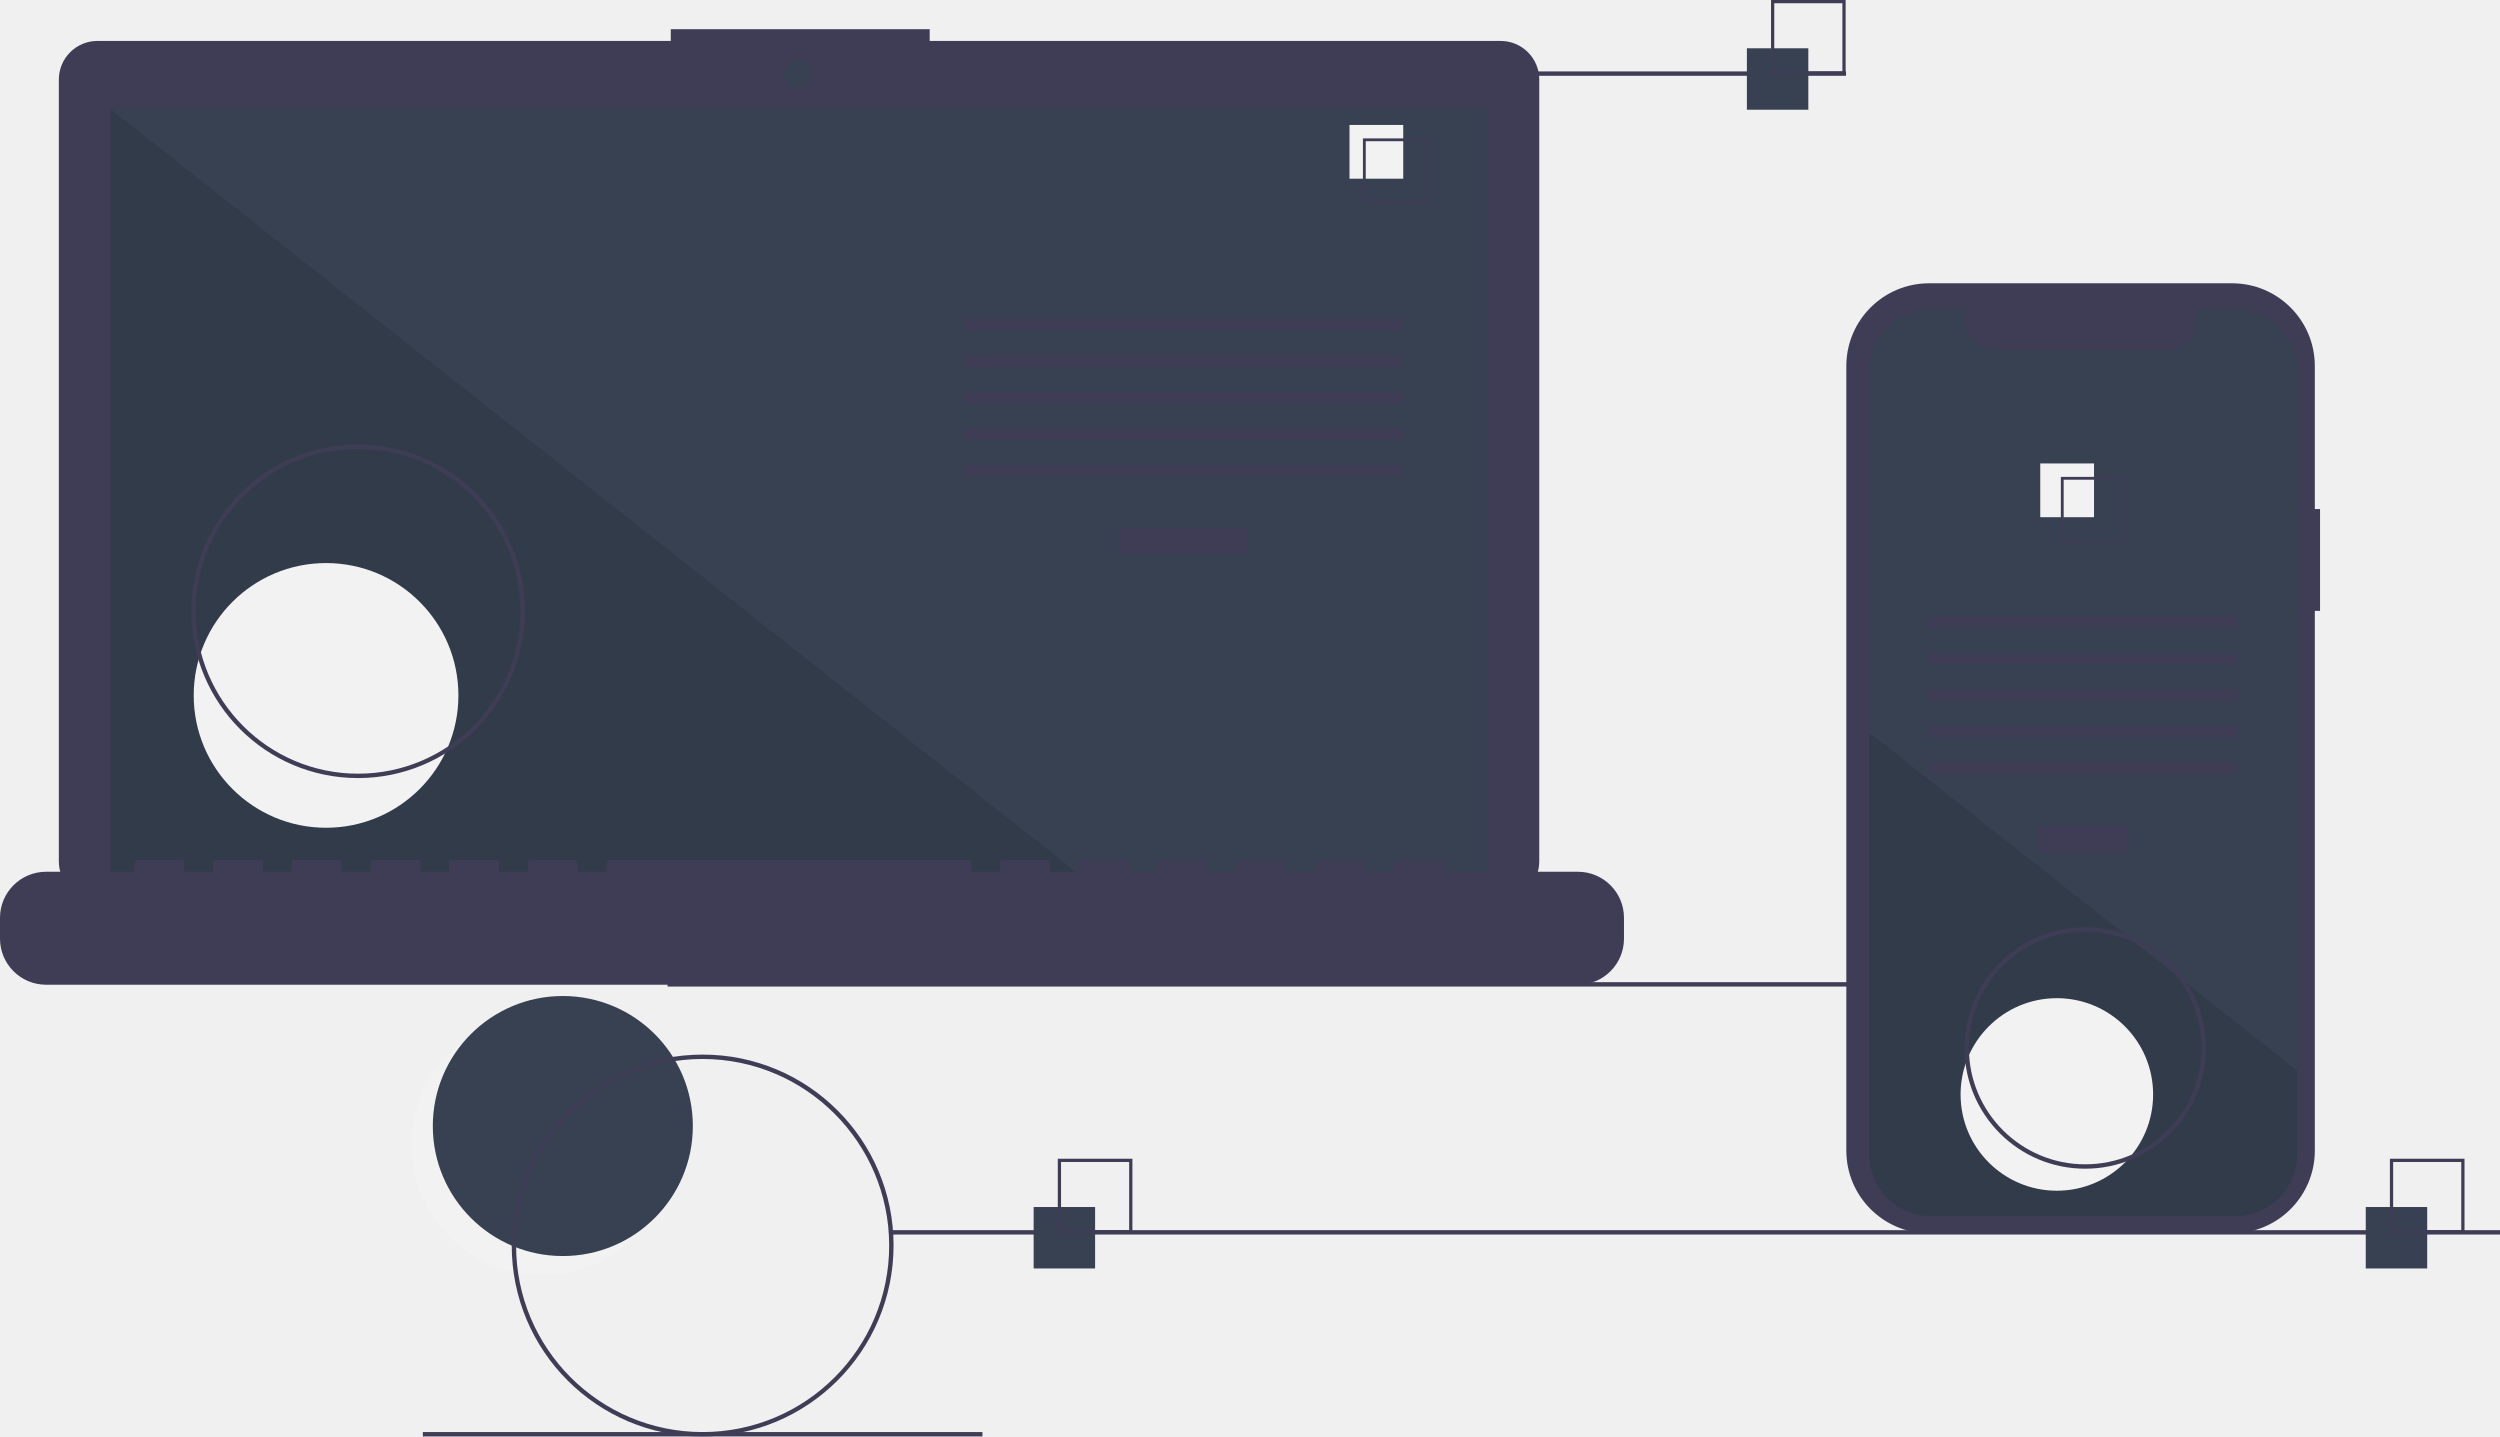
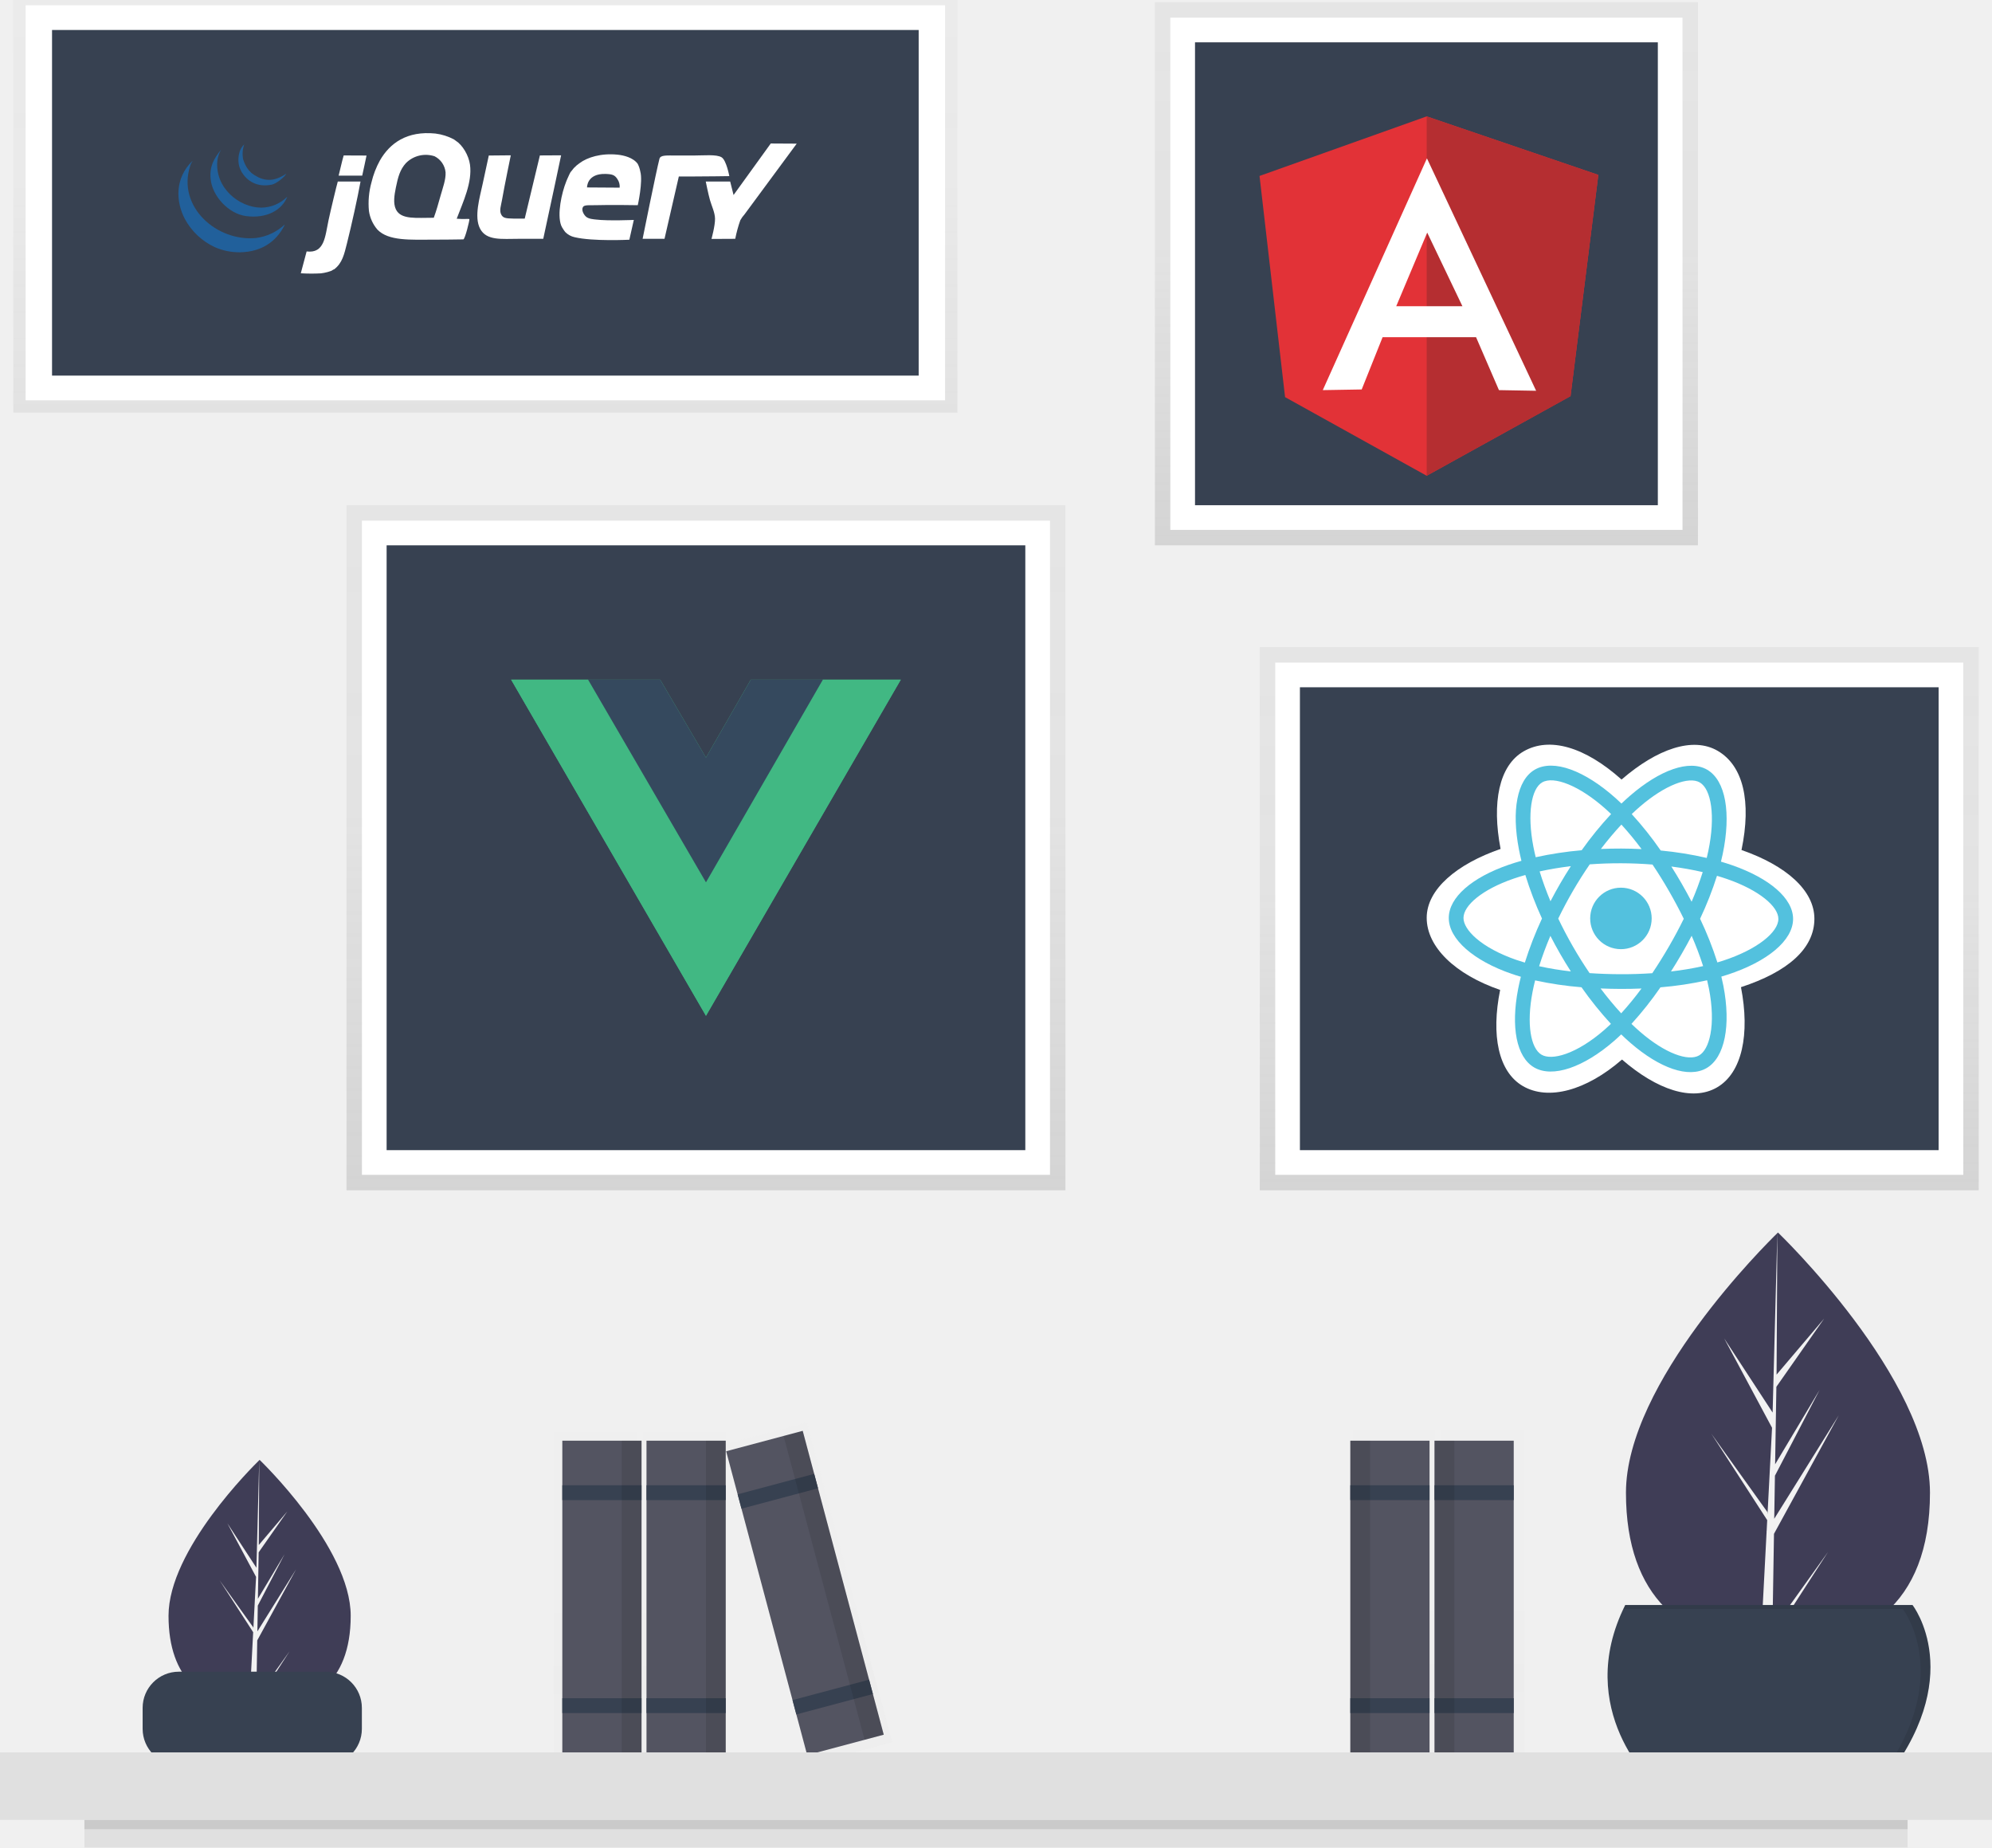
- <svg xmlns="http://www.w3.org/2000/svg" id="b6117b06-2b45-45bc-b789-4a82ab6612dd" data-name="Layer 1" width="1139.171" height="654.543" viewBox="0 0 1139.171 654.543">
-   <circle cx="246.827" cy="521.765" r="59.243" fill="#f2f2f2" />
-   <circle cx="256.46" cy="513.095" r="59.243" fill="#374151" />
-   <rect x="304.171" y="447.543" width="733" height="2" fill="#3f3d56" />
-   <path d="M714.207,141.381H454.038v-5.362h-117.971v5.362H74.825a17.599,17.599,0,0,0-17.599,17.599V515.231a17.599,17.599,0,0,0,17.599,17.599H714.207a17.599,17.599,0,0,0,17.599-17.599V158.979A17.599,17.599,0,0,0,714.207,141.381Z" transform="translate(-30.41456 -122.7284)" fill="#3f3d56" />
-   <rect x="50.406" y="49.754" width="627.391" height="353.913" fill="#374151" />
-   <circle cx="363.565" cy="33.667" r="6.435" fill="#374151" />
-   <polygon points="498.374 403.667 50.406 403.667 50.406 49.754 498.374 403.667" opacity="0.1" />
-   <circle cx="148.574" cy="316.876" r="60.307" fill="#f2f2f2" />
-   <rect x="509.953" y="240.622" width="58.605" height="12.246" fill="#3f3d56" />
-   <rect x="439.102" y="145.279" width="200.307" height="5.248" fill="#3f3d56" />
-   <rect x="439.102" y="161.898" width="200.307" height="5.248" fill="#3f3d56" />
-   <rect x="439.102" y="178.518" width="200.307" height="5.248" fill="#3f3d56" />
-   <rect x="439.102" y="195.137" width="200.307" height="5.248" fill="#3f3d56" />
-   <rect x="439.102" y="211.756" width="200.307" height="5.248" fill="#3f3d56" />
-   <rect x="614.917" y="56.934" width="24.492" height="24.492" fill="#f2f2f2" />
-   <path d="M681.195,215.525h-29.74v-29.74h29.74Zm-28.447-1.293h27.154V187.078H652.748Z" transform="translate(-30.41456 -122.7284)" fill="#3f3d56" />
-   <path d="M749.422,519.96H688.192v-4.412a.875.875,0,0,0-.875-.875h-20.993a.875.875,0,0,0-.875.875v4.412H652.329v-4.412a.875.875,0,0,0-.875-.875H630.462a.875.875,0,0,0-.875.875v4.412H616.467v-4.412a.875.875,0,0,0-.875-.875H594.599a.875.875,0,0,0-.875.875v4.412H580.604v-4.412a.875.875,0,0,0-.875-.875H558.736a.875.875,0,0,0-.875.875v4.412H544.741v-4.412a.875.875,0,0,0-.875-.875H522.873a.875.875,0,0,0-.875.875v4.412H508.878v-4.412a.875.875,0,0,0-.875-.875h-20.993a.875.875,0,0,0-.875.875v4.412H473.015v-4.412a.875.875,0,0,0-.875-.875H307.696a.875.875,0,0,0-.875.875v4.412H293.701v-4.412a.875.875,0,0,0-.875-.875H271.833a.875.875,0,0,0-.875.875v4.412H257.838v-4.412a.875.875,0,0,0-.875-.875h-20.993a.875.875,0,0,0-.875.875v4.412H221.975v-4.412a.875.875,0,0,0-.875-.875H200.107a.875.875,0,0,0-.875.875v4.412H186.112v-4.412a.875.875,0,0,0-.875-.875H164.244a.875.875,0,0,0-.875.875v4.412H150.249v-4.412a.875.875,0,0,0-.875-.875H128.381a.875.875,0,0,0-.875.875v4.412H114.386v-4.412a.875.875,0,0,0-.875-.875H92.519a.875.875,0,0,0-.875.875v4.412H51.407a20.993,20.993,0,0,0-20.993,20.993v9.492A20.993,20.993,0,0,0,51.407,571.438H749.422a20.993,20.993,0,0,0,20.993-20.993v-9.492A20.993,20.993,0,0,0,749.422,519.96Z" transform="translate(-30.41456 -122.7284)" fill="#3f3d56" />
-   <path d="M193.586,477.272a76,76,0,1,1,76-76A76.086,76.086,0,0,1,193.586,477.272Zm0-150a74,74,0,1,0,74,74A74.084,74.084,0,0,0,193.586,327.272Z" transform="translate(-30.41456 -122.7284)" fill="#3f3d56" />
-   <rect x="586.171" y="32.543" width="255" height="2" fill="#3f3d56" />
-   <rect x="406.171" y="560.543" width="733" height="2" fill="#3f3d56" />
-   <rect x="192.672" y="652.543" width="255" height="2" fill="#3f3d56" />
-   <rect x="471" y="550" width="28" height="28" fill="#374151" />
-   <path d="M546.415,684.728h-34v-34h34Zm-32.522-1.478H544.936V652.207H513.893Z" transform="translate(-30.41456 -122.7284)" fill="#3f3d56" />
-   <rect x="796" y="22" width="28" height="28" fill="#374151" />
-   <path d="M871.415,156.728h-34v-34h34Zm-32.522-1.478H869.936V124.207H838.893Z" transform="translate(-30.41456 -122.7284)" fill="#3f3d56" />
-   <rect x="1078" y="550" width="28" height="28" fill="#374151" />
-   <path d="M1153.415,684.728h-34v-34h34Zm-32.522-1.478h31.043V652.207h-31.043Z" transform="translate(-30.41456 -122.7284)" fill="#3f3d56" />
-   <path d="M1087.586,354.687h-2.379V289.525a37.714,37.714,0,0,0-37.714-37.714H909.44A37.714,37.714,0,0,0,871.726,289.525V647.006A37.714,37.714,0,0,0,909.44,684.72h138.053a37.714,37.714,0,0,0,37.714-37.714V401.07h2.379Z" transform="translate(-30.41456 -122.7284)" fill="#3f3d56" />
-   <path d="M1077.176,291.742v356.96a28.165,28.165,0,0,1-28.16,28.17H910.296a28.165,28.165,0,0,1-28.16-28.17v-356.96a28.163,28.163,0,0,1,28.16-28.16h16.83a13.379,13.379,0,0,0,12.39,18.43h79.09a13.379,13.379,0,0,0,12.39-18.43h18.02A28.163,28.163,0,0,1,1077.176,291.742Z" transform="translate(-30.41456 -122.7284)" fill="#374151" />
-   <rect x="928.58" y="376.218" width="41.324" height="12.246" fill="#3f3d56" />
-   <rect x="878.621" y="280.875" width="141.24" height="5.248" fill="#3f3d56" />
-   <rect x="878.621" y="297.494" width="141.24" height="5.248" fill="#3f3d56" />
-   <rect x="878.621" y="314.114" width="141.24" height="5.248" fill="#3f3d56" />
-   <rect x="878.621" y="330.733" width="141.24" height="5.248" fill="#3f3d56" />
-   <rect x="878.621" y="347.352" width="141.24" height="5.248" fill="#3f3d56" />
-   <rect x="929.684" y="211.179" width="24.492" height="24.492" fill="#f2f2f2" />
-   <path d="M969.474,340.032v29.74h29.74v-29.74Zm28.45,28.45h-27.16v-27.16h27.16Z" transform="translate(-30.41456 -122.7284)" fill="#3f3d56" />
-   <path d="M1077.176,610.582v38.12a28.165,28.165,0,0,1-28.16,28.17H910.296a28.165,28.165,0,0,1-28.16-28.17v-192.21l116.87,92.33,2,1.58,21.74,17.17,2.03,1.61Z" transform="translate(-30.41456 -122.7284)" opacity="0.1" />
-   <circle cx="937.241" cy="498.707" r="43.868" fill="#f2f2f2" />
-   <path d="M350.586,777.272a87,87,0,1,1,87-87A87.099,87.099,0,0,1,350.586,777.272Zm0-172a85,85,0,1,0,85,85A85.096,85.096,0,0,0,350.586,605.272Z" transform="translate(-30.41456 -122.7284)" fill="#3f3d56" />
-   <path d="M980.586,655.272a55,55,0,1,1,55-55A55.062,55.062,0,0,1,980.586,655.272Zm0-108a53,53,0,1,0,53,53A53.06,53.06,0,0,0,980.586,547.272Z" transform="translate(-30.41456 -122.7284)" fill="#3f3d56" />
+ <svg xmlns="http://www.w3.org/2000/svg" xmlns:xlink="http://www.w3.org/1999/xlink" id="e8aabfee-d00f-44c0-b6f7-c40294f8dfa6" data-name="Layer 1" width="787.169" height="730" viewBox="0 0 787.169 730">
+   <defs>
+     <linearGradient id="a3c4672e-2259-4d6c-8c24-5949363a8af1" x1="278.973" y1="470.295" x2="278.973" y2="199.617" gradientUnits="userSpaceOnUse">
+       <stop offset="0" stop-color="gray" stop-opacity="0.25" />
+       <stop offset="0.535" stop-color="gray" stop-opacity="0.12" />
+       <stop offset="1" stop-color="gray" stop-opacity="0.1" />
+     </linearGradient>
+     <linearGradient id="acf699b8-10e6-407b-86e3-0f7f8fa4bdb6" x1="191.795" y1="163.039" x2="191.795" y2="0" xlink:href="#a3c4672e-2259-4d6c-8c24-5949363a8af1" />
+     <linearGradient id="b28a1e8f-be05-408d-a6f5-6fd2e5b0337f" x1="563.673" y1="215.467" x2="563.673" y2="0.876" xlink:href="#a3c4672e-2259-4d6c-8c24-5949363a8af1" />
+     <linearGradient id="f1fc4b36-2829-4464-83b0-fd2af5b19fd6" x1="639.878" y1="470.295" x2="639.878" y2="255.703" xlink:href="#a3c4672e-2259-4d6c-8c24-5949363a8af1" />
+     <linearGradient id="bb60ebe1-81e2-422a-a970-aa43062904da" x1="453.701" y1="780.902" x2="453.701" y2="650.043" gradientTransform="matrix(-1, 0, 0, 1, 1039.585, -85)" xlink:href="#a3c4672e-2259-4d6c-8c24-5949363a8af1" />
+     <linearGradient id="a1b2f907-b002-48c8-973d-a12b277f13d1" x1="488.734" y1="780.902" x2="488.734" y2="650.043" gradientTransform="matrix(-1, 0, 0, 1, 1039.585, -85)" xlink:href="#a3c4672e-2259-4d6c-8c24-5949363a8af1" />
+     <linearGradient id="a8136d5f-4c26-4562-977f-ea29024932d1" x1="235.319" y1="696.902" x2="235.319" y2="566.043" xlink:href="#a3c4672e-2259-4d6c-8c24-5949363a8af1" />
+     <linearGradient id="eaaf4b84-3353-429f-a894-84d4b3cd89b7" x1="270.352" y1="696.902" x2="270.352" y2="566.043" xlink:href="#a3c4672e-2259-4d6c-8c24-5949363a8af1" />
+     <linearGradient id="fa1ca12c-a5d3-4b88-b665-ae3e1db189da" x1="319.81" y1="696.88" x2="319.81" y2="561.944" xlink:href="#a3c4672e-2259-4d6c-8c24-5949363a8af1" />
+   </defs>
+   <path d="M969.076,674.787c0,45.239-26.894,61.036-60.068,61.036-.772,0-1.541-.008-2.304-.029-1.536-.033-3.06-.1-4.563-.209-29.942-2.117-53.204-18.728-53.204-60.799,0-43.535,55.626-98.472,59.822-102.551l.008-.004c.159-.159.242-.238.242-.238S969.076,629.544,969.076,674.787Z" transform="translate(-206.4153 -85)" fill="#3f3d56" />
+   <path d="M906.817,728.902,928.789,698.204l-22.027,34.067-.058,3.524c-1.536-.033-3.06-.1-4.563-.209l2.367-45.26-.017-.351.042-.067.221-4.275L882.673,651.479l22.148,30.948.054.906,1.791-34.196-18.904-35.29,19.133,29.282,1.862-70.893.008-.242v.238l-.309,55.906,18.816-22.164-18.895,26.978-.497,30.618,17.572-29.383L907.806,668.078l-.276,17.021,25.508-40.901-25.604,46.842Z" transform="translate(-206.4153 -85)" fill="#f2f2f2" />
+   <path d="M345,723.419c0,27.107-16.115,36.573-35.993,36.573-.463,0-.923-.005-1.381-.018-.921-.02-1.834-.06-2.734-.125-17.941-1.268-31.88-11.222-31.88-36.43,0-26.086,33.331-59.004,35.845-61.448l.005-.003c.095-.095.145-.143.145-.143S345,696.31,345,723.419Z" transform="translate(-206.4153 -85)" fill="#3f3d56" />
+   <path d="M307.694,755.844l13.166-18.394-13.198,20.413-.035,2.111c-.921-.02-1.834-.06-2.734-.125l1.418-27.119-.01-.21.025-.04.133-2.562-13.231-20.465,13.271,18.544.033.543,1.073-20.49L296.277,686.904l11.465,17.546,1.116-42.479.005-.145v.143l-.185,33.498,11.275-13.281-11.322,16.165-.298,18.346,10.529-17.606L308.287,719.399l-.165,10.199L323.406,705.09,308.064,733.158Z" transform="translate(-206.4153 -85)" fill="#f2f2f2" />
+   <rect x="136.928" y="199.617" width="284.09" height="270.678" fill="url(#a3c4672e-2259-4d6c-8c24-5949363a8af1)" />
+   <rect x="143.024" y="205.713" width="271.898" height="258.486" fill="#fff" />
+   <rect x="152.779" y="215.467" width="252.389" height="238.977" fill="#374151" />
+   <path d="M531.584,353.55h30.797L485.388,486.362,408.396,353.55h58.899l18.093,30.797,17.708-30.797Z" transform="translate(-206.4153 -85)" fill="#41b883" />
+   <path d="M408.396,353.55,485.388,486.362l76.993-132.812H531.584l-46.196,79.687-46.581-79.687Z" transform="translate(-206.4153 -85)" fill="#41b883" />
+   <path d="M438.808,353.55l46.581,80.072,46.196-80.072h-28.487l-17.708,30.797-18.093-30.797Z" transform="translate(-206.4153 -85)" fill="#35495e" />
+   <g opacity="0.5">
+     <rect x="5.247" width="373.097" height="163.039" fill="url(#acf699b8-10e6-407b-86e3-0f7f8fa4bdb6)" />
+   </g>
+   <rect x="10.124" y="2.095" width="363.343" height="156.067" fill="#fff" />
+   <rect x="20.564" y="11.849" width="342.463" height="136.558" fill="#374151" />
+   <path d="M510.99,141.702l10.259.057s-19.073,25.845-20.631,27.952A12.016,12.016,0,0,0,498.954,172.04a52.041,52.041,0,0,0-1.997,7.321l-9.387.047s1.461-5.241,1.4-8.033c-.053-2.439-1.298-4.875-1.996-7.321-.706-2.476-1.664-7.321-1.664-7.321h9.651l1.331,5.324,14.698-20.355" transform="translate(-206.4153 -85)" fill="#fff" />
+   <path d="M491.564,147.153c1.893,1.141,3.055,7.437,3.055,7.437s-9.906.146-15.297.146h-4.659l-5.657,24.624h-8.652s5.384-26.76,6.655-31.612c.412-1.571,2.822-1.301,6.891-1.301H480.4c4.196,0,9.101-.536,11.164.705m-40.277,11.993a5.186,5.186,0,0,0-.915-3.411c-1.012-1.56-1.946-1.923-4.609-2.007-7.517-.236-7.371,5.334-7.371,5.334Zm8.152-6.379c1.102,3.974-.998,13.311-.998,13.311s-10.965-.183-16.971,0c-1.867.057-4.103-.203-4.659.666-.782,1.217.286,3.092,1.191,3.883,1.042.911,3.071,1.015,3.8,1.108,4.875.619,15.077.16,15.077.16l-1.767,7.826s-14.417.723-21.629-.998a7.341,7.341,0,0,1-3.661-1.996c-.246-.266-.46-.628-.693-.942a8.745,8.745,0,0,1-.971-1.721c-1.647-4.389.193-12.797,1.997-17.303.209-.522.472-1.184.749-1.747.346-.702.638-1.494.915-1.913.186-.289.416-.476.609-.749a11.174,11.174,0,0,1,.722-.915,13.713,13.713,0,0,1,2.33-1.996c3.004-2.25,8.442-3.997,14.974-3.328,2.459.253,6.173,1.131,7.986,3.661a11.171,11.171,0,0,1,.998,2.995Zm-39.681-6.349,8.389-.049s-4.675,22.178-7.058,32.993h-9.651c-6.744,0-12.751.835-15.306-3.993-2.479-4.688-.113-12.398.998-17.636.785-3.707,2.44-11.284,2.44-11.284l8.692-.08s-2.456,11.796-3.478,17.686c-.366,2.11-1.121,4.096-.332,5.656.749,1.485,1.797,1.591,4.991,1.664,1.012.024,4.326,0,4.326,0l5.99-24.957m-39.266,15.973c.878-3.121,2.16-6.505,1.997-9.317a7.999,7.999,0,0,0-4.326-6.322,11.085,11.085,0,0,0-11.314,2.662c-2.359,2.556-3.158,5.541-3.993,9.651-.622,3.051-1.131,6.272,0,8.651,2.003,4.207,8.249,3.288,14.974,3.328.998-2.675,1.823-5.68,2.662-8.652Zm11.647-12.312c.958,6.968-2.718,14.658-5.251,21.346,2.582.233,4.845-.036,5.008.157.17.25-1.731,7.983-2.393,8.003-2.049.053-8.841.11-11.673.11-9.241,0-17.886.602-22.294-3.993a14.493,14.493,0,0,1-3.328-7.321,31.047,31.047,0,0,1,.999-11.313,34.242,34.242,0,0,1,3.328-8.652c3.883-6.778,10.638-11.809,21.962-10.648a21.09,21.09,0,0,1,7.321,2.329c.136.08.613.459.722.526,2.662,1.694,5.088,5.737,5.601,9.457ZM351.253,146.457c-.559,2.546-1.118,5.431-1.707,7.947h-9.317c.722-2.788,1.274-5.56,1.997-7.986,2.981,0,5.753.04,9.028.04M339.896,156.733h8.985c-1.175,6.502-3.501,16.99-5.324,24.291-1.141,4.569-1.903,7.903-4.991,10.315-.276.216-.436.114-.666.333-.569.543-3.201,1.172-4.658,1.331a66.98,66.98,0,0,1-7.96-.026c.762-2.785,1.624-6.129,2.303-8.626,7.098.859,7.277-5.85,8.652-12.312.795-3.734,3.205-13.81,3.66-15.307" transform="translate(-206.4153 -85)" fill="#fff" />
+   <path d="M318.932,173.704l-.193.499c-3.281,6.389-9.095,10.309-17.387,10.482a24.309,24.309,0,0,1-9.983-1.996A25.787,25.787,0,0,1,279.391,171.374c-3.431-6.645-4.05-15.889,3.084-22.794.11,0-.865,1.497-.755,1.497l-.196.639c-5.141,16.095,10.698,29.889,26.095,28.311a20.225,20.225,0,0,0,11.313-5.324" transform="translate(-206.4153 -85)" fill="#21609b" />
+   <path d="M309.615,167.049a14.732,14.732,0,0,0,10.316-4.326c-2.096,5.321-8.166,8.741-16.305,7.653-6.815-.912-13.307-7.77-13.976-14.642-.489-5.001,1.254-7.986,4.126-11.607a12.145,12.145,0,0,0-1.464,4.286c-1.091,10.818,8.642,18.578,17.303,18.635" transform="translate(-206.4153 -85)" fill="#21609b" />
+   <path d="M319.541,153.611c-.602,1.381-4.069,3.99-5.6,4.316-6.063,1.292-9.946-1.583-11.98-4.855a14.983,14.983,0,0,1-.961-2.162c-.789-2.682-.426-6.739,1.927-8.838a11.048,11.048,0,0,0-.439,5.823,12.932,12.932,0,0,0,1.604,3.504,9.216,9.216,0,0,0,3.66,3.235,9.71,9.71,0,0,0,1.84.881c1.527.45,4.752,1.634,9.95-1.903" transform="translate(-206.4153 -85)" fill="#21609b" />
+   <rect x="456.377" y="0.876" width="214.592" height="214.592" fill="url(#b28a1e8f-be05-408d-a6f5-6fd2e5b0337f)" />
+   <rect x="462.474" y="6.972" width="202.399" height="202.399" fill="#fff" />
+   <rect x="472.228" y="16.726" width="182.891" height="182.891" fill="#374151" />
+   <path d="M704.136,154.523l66.053-23.535,67.832,23.116-10.983,87.392-56.849,31.484-55.96-31.066Z" transform="translate(-206.4153 -85)" fill="#e23237" />
+   <path d="M838.021,154.105l-67.832-23.116v141.992l56.849-31.432,10.983-87.444Z" transform="translate(-206.4153 -85)" fill="#b52e31" />
+   <path d="M770.294,147.568l-41.159,91.576,15.376-.261,8.264-20.659h36.923l9.048,20.92,14.696.261-43.147-91.837Zm.105,29.34,13.911,29.078H758.16l12.239-29.078Z" transform="translate(-206.4153 -85)" fill="#fff" />
+   <rect x="497.832" y="255.703" width="284.09" height="214.592" fill="url(#f1fc4b36-2829-4464-83b0-fd2af5b19fd6)" />
+   <rect x="503.929" y="261.8" width="271.898" height="202.399" fill="#fff" />
+   <rect x="513.683" y="271.554" width="252.389" height="182.891" fill="#374151" />
+   <path d="M770.198,447.589c-.037,11.57,11.227,22.406,29.019,28.551-3.613,17.895-.739,32.337,8.994,37.991,10.004,5.812,24.949,1.858,39.161-10.486,13.777,11.932,27.724,16.655,37.485,11.046,10.032-5.765,13.126-21.167,9.529-39.644,18.571-6.075,28.978-15.252,29.015-26.974.036-11.302-11.252-21.114-28.804-27.219,3.996-19.216.706-33.309-9.43-39.196-9.772-5.677-23.912-.801-37.969,11.355-14.543-12.995-28.515-16.992-38.678-11.152-9.799,5.631-12.636,20.317-9.126,38.566C782.164,426.372,770.233,436.333,770.198,447.589Z" transform="translate(-206.4153 -85)" fill="#fff" />
+   <path d="M890.856,426.849q-2.17-.752-4.376-1.394.371-1.486.686-2.985c3.366-16.084,1.239-29.056-6.15-33.347-7.085-4.116-18.706.116-30.462,10.281q-1.738,1.506-3.397,3.098-1.104-1.065-2.248-2.089c-12.252-10.948-24.553-15.584-31.962-11.327-7.104,4.082-9.243,16.265-6.306,31.527q.438,2.267.991,4.51c-1.744.489-3.429,1.012-5.041,1.568-14.42,4.976-23.645,12.818-23.67,20.982-.027,8.432,9.822,16.921,24.81,22.097q1.823.627,3.675,1.162-.61,2.411-1.084,4.854c-2.893,14.978-.708,26.885,6.351,30.987,7.291,4.235,19.565-.056,31.536-10.453q1.419-1.233,2.847-2.608,1.786,1.734,3.667,3.367c11.532,9.987,22.94,14.041,30.019,9.973,7.311-4.202,9.723-16.978,6.693-32.542q-.347-1.783-.804-3.64,1.293-.377,2.533-.782c15.614-5.118,25.788-13.441,25.815-21.986.026-8.193-9.445-16.148-24.124-21.253Z" transform="translate(-206.4153 -85)" fill="#53c1de" />
+   <path d="M887.353,464.565c-.744.244-1.509.479-2.287.708a136.419,136.419,0,0,0-6.835-17.258,136.361,136.361,0,0,0,6.675-16.964c1.39.408,2.74.837,4.041,1.289,12.577,4.373,20.237,10.806,20.221,15.744-.017,5.26-8.333,12.062-21.814,16.482Zm-5.623,11.055c1.34,6.882,1.515,13.101.597,17.959-.824,4.365-2.463,7.272-4.481,8.432-4.296,2.468-13.456-.787-23.317-9.327q-1.696-1.469-3.412-3.13A136.587,136.587,0,0,0,862.568,475.109a135.683,135.683,0,0,0,18.436-2.782q.41,1.681.726,3.294Zm-56.593,25.796c-4.194,1.466-7.53,1.498-9.543.329-4.284-2.488-6.038-12.05-3.564-24.859q.441-2.271,1.008-4.514a136.677,136.677,0,0,0,18.327,2.712,141.437,141.437,0,0,0,11.634,14.467q-1.27,1.221-2.6,2.379c-5.294,4.598-10.594,7.855-15.261,9.487ZM805.629,464.275c-6.627-2.289-12.097-5.253-15.842-8.48-3.365-2.901-5.06-5.776-5.053-8.104.016-4.954,7.422-11.25,19.755-15.506q2.322-.798,4.688-1.459a139.397,139.397,0,0,0,6.577,17.204,141.512,141.512,0,0,0-6.769,17.407Q807.294,464.847,805.629,464.275Zm6.72-44.76c-2.516-13.076-.787-22.929,3.494-25.389,4.561-2.621,14.613,1.169,25.192,10.621.676.604,1.355,1.237,2.035,1.891a139.285,139.285,0,0,0-11.635,14.306,142.021,142.021,0,0,0-18.165,2.764q-.514-2.086-.922-4.195Zm58.643,14.677q-1.984-3.453-4.116-6.817c4.34.562,8.496,1.303,12.399,2.208a123.985,123.985,0,0,1-4.392,11.702q-1.875-3.585-3.892-7.092ZM847.133,410.804a124.302,124.302,0,0,1,7.976,9.691q-8.035-.405-16.081-.054c2.654-3.477,5.372-6.707,8.105-9.636ZM822.972,434.079q-2.013,3.466-3.863,7.024c-1.68-4.02-3.116-7.971-4.286-11.787,3.885-.857,8.027-1.553,12.342-2.079Q824.988,430.609,822.972,434.079Zm4.185,34.747a123.758,123.758,0,0,1-12.533-2.056c1.214-3.875,2.706-7.902,4.448-11.998q1.834,3.571,3.835,7.052Q824.949,465.376,827.157,468.826Zm19.9,16.555c-2.745-2.981-5.483-6.278-8.155-9.823q3.907.166,7.96.179,4.16.013,8.214-.157A123.602,123.602,0,0,1,847.058,485.381Zm27.839-30.641a123.437,123.437,0,0,1,4.531,11.983,123.352,123.352,0,0,1-12.699,2.123q2.168-3.413,4.199-6.91,2.064-3.554,3.969-7.196Zm-8.995,4.277q-3.108,5.361-6.56,10.511c-4.038.276-8.21.411-12.461.398-4.234-.013-8.352-.158-12.317-.428q-3.507-5.157-6.616-10.569-3.092-5.379-5.77-10.981,2.704-5.583,5.822-10.95v.001q3.115-5.365,6.63-10.482c4.047-.293,8.197-.44,12.391-.427,4.213.013,8.366.188,12.41.509q3.445,5.127,6.522,10.488,3.093,5.371,5.831,10.935-2.744,5.6-5.881,10.995Zm12.195-64.868c4.548,2.642,6.286,13.244,3.38,27.13q-.286,1.357-.62,2.703a139.239,139.239,0,0,0-18.183-2.932,136.542,136.542,0,0,0-11.456-14.39q1.533-1.469,3.138-2.86c10.073-8.71,19.471-12.132,23.741-9.651Z" transform="translate(-206.4153 -85)" fill="#fff" />
+   <path d="M846.989,435.738a12.15,12.15,0,1,1-12.188,12.111,12.149,12.149,0,0,1,12.188-12.111" transform="translate(-206.4153 -85)" fill="#53c1de" />
+   <g opacity="0.7">
+     <g opacity="0.1">
+       <polygon points="602.37 565.043 602.37 583.59 602.37 589.773 602.37 672.203 602.37 678.386 602.37 695.902 577.64 695.902 569.397 695.902 569.397 678.386 569.397 672.203 569.397 589.773 569.397 583.59 569.397 565.043 577.64 565.043 602.37 565.043" fill="url(#bb60ebe1-81e2-422a-a970-aa43062904da)" />
+     </g>
+     <g opacity="0.1">
+       <polygon points="567.337 565.043 567.337 583.59 567.337 589.773 567.337 672.203 567.337 678.386 567.337 695.902 542.607 695.902 534.364 695.902 534.364 678.386 534.364 672.203 534.364 589.773 534.364 583.59 534.364 565.043 542.607 565.043 567.337 565.043" fill="url(#a1b2f907-b002-48c8-973d-a12b277f13d1)" />
+     </g>
+   </g>
+   <rect x="56.364" y="660.516" width="86.635" height="36.866" rx="14.297" fill="#374151" />
+   <g opacity="0.7">
+     <g opacity="0.1">
+       <polygon points="218.832 566.043 218.832 584.59 218.832 590.773 218.832 673.203 218.832 679.386 218.832 696.902 243.562 696.902 251.805 696.902 251.805 679.386 251.805 673.203 251.805 590.773 251.805 584.59 251.805 566.043 243.562 566.043 218.832 566.043" fill="url(#a8136d5f-4c26-4562-977f-ea29024932d1)" />
+     </g>
+     <g opacity="0.1">
+       <polygon points="253.866 566.043 253.866 584.59 253.866 590.773 253.866 673.203 253.866 679.386 253.866 696.902 278.595 696.902 286.838 696.902 286.838 679.386 286.838 673.203 286.838 590.773 286.838 584.59 286.838 566.043 278.595 566.043 253.866 566.043" fill="url(#eaaf4b84-3353-429f-a894-84d4b3cd89b7)" />
+     </g>
+     <g opacity="0.1">
+       <polygon points="352.601 688.383 325.251 585.838 325.251 585.838 323.658 579.865 323.658 579.865 318.878 561.944 287.019 570.441 291.799 588.362 291.799 588.362 293.068 593.119 314.635 673.982 314.635 673.982 316.228 679.955 316.228 679.955 320.742 696.88 352.601 688.383" fill="url(#fa1ca12c-a5d3-4b88-b665-ae3e1db189da)" />
+     </g>
+   </g>
+   <rect x="222.207" y="569.241" width="31.309" height="124.256" fill="#535461" />
+   <rect x="222.207" y="586.853" width="31.309" height="5.87" fill="#374151" />
+   <rect x="222.207" y="670.994" width="31.309" height="5.87" fill="#374151" />
+   <rect x="245.689" y="569.241" width="7.827" height="124.256" opacity="0.1" />
+   <rect x="255.473" y="569.241" width="31.309" height="124.256" fill="#535461" />
+   <rect x="255.473" y="586.853" width="31.309" height="5.87" fill="#374151" />
+   <rect x="255.473" y="670.994" width="31.309" height="5.87" fill="#374151" />
+   <rect x="278.954" y="569.241" width="7.827" height="124.256" opacity="0.1" />
+   <rect x="508.851" y="652.285" width="31.309" height="124.256" transform="translate(-372.8078 74.29859) rotate(-14.93399)" fill="#535461" />
+   <rect x="498.135" y="671.3" width="31.309" height="5.87" transform="translate(-362.8158 70.17999) rotate(-14.93399)" fill="#374151" />
+   <rect x="519.819" y="752.6" width="31.309" height="5.87" transform="translate(-383.0349 78.51409) rotate(-14.93399)" fill="#374151" />
+   <rect x="531.936" y="649.259" width="7.827" height="124.256" transform="translate(-371.6449 77.11985) rotate(-14.93399)" opacity="0.1" />
+   <rect x="773.279" y="654.241" width="31.309" height="124.256" transform="translate(1371.451 1347.739) rotate(-180)" fill="#535461" />
+   <rect x="773.279" y="671.853" width="31.309" height="5.87" transform="translate(1371.451 1264.575) rotate(-180)" fill="#374151" />
+   <rect x="773.279" y="755.994" width="31.309" height="5.87" transform="translate(1371.451 1432.859) rotate(-180)" fill="#374151" />
+   <rect x="773.279" y="654.241" width="7.827" height="124.256" transform="translate(1347.97 1347.739) rotate(-180)" opacity="0.1" />
+   <rect x="740.014" y="654.241" width="31.309" height="124.256" transform="translate(1304.921 1347.739) rotate(-180)" fill="#535461" />
+   <rect x="740.014" y="671.853" width="31.309" height="5.87" transform="translate(1304.921 1264.575) rotate(-180)" fill="#374151" />
+   <rect x="740.014" y="755.994" width="31.309" height="5.87" transform="translate(1304.921 1432.859) rotate(-180)" fill="#374151" />
+   <rect x="740.014" y="654.241" width="7.827" height="124.256" transform="translate(1281.439 1347.739) rotate(-180)" opacity="0.1" />
+   <path d="M848.654,719.163H962.166s22.393,28.571-12.355,71.041H860.237S827.805,760.861,848.654,719.163Z" transform="translate(-206.4153 -85)" fill="#374151" />
+   <g opacity="0.1">
+     <path d="M962.166,719.163H848.654c-.259.517-.503,1.031-.745,1.544H958.305s21.844,27.881-11.117,69.497h2.623C984.559,747.734,962.166,719.163,962.166,719.163Z" transform="translate(-206.4153 -85)" />
+   </g>
+   <rect y="692.4" width="787.169" height="26.684" fill="#e0e0e0" />
+   <rect x="33.355" y="719.084" width="720.46" height="10.916" fill="#e0e0e0" />
+   <rect x="33.355" y="719.084" width="720.46" height="3.639" opacity="0.1" />
</svg>
